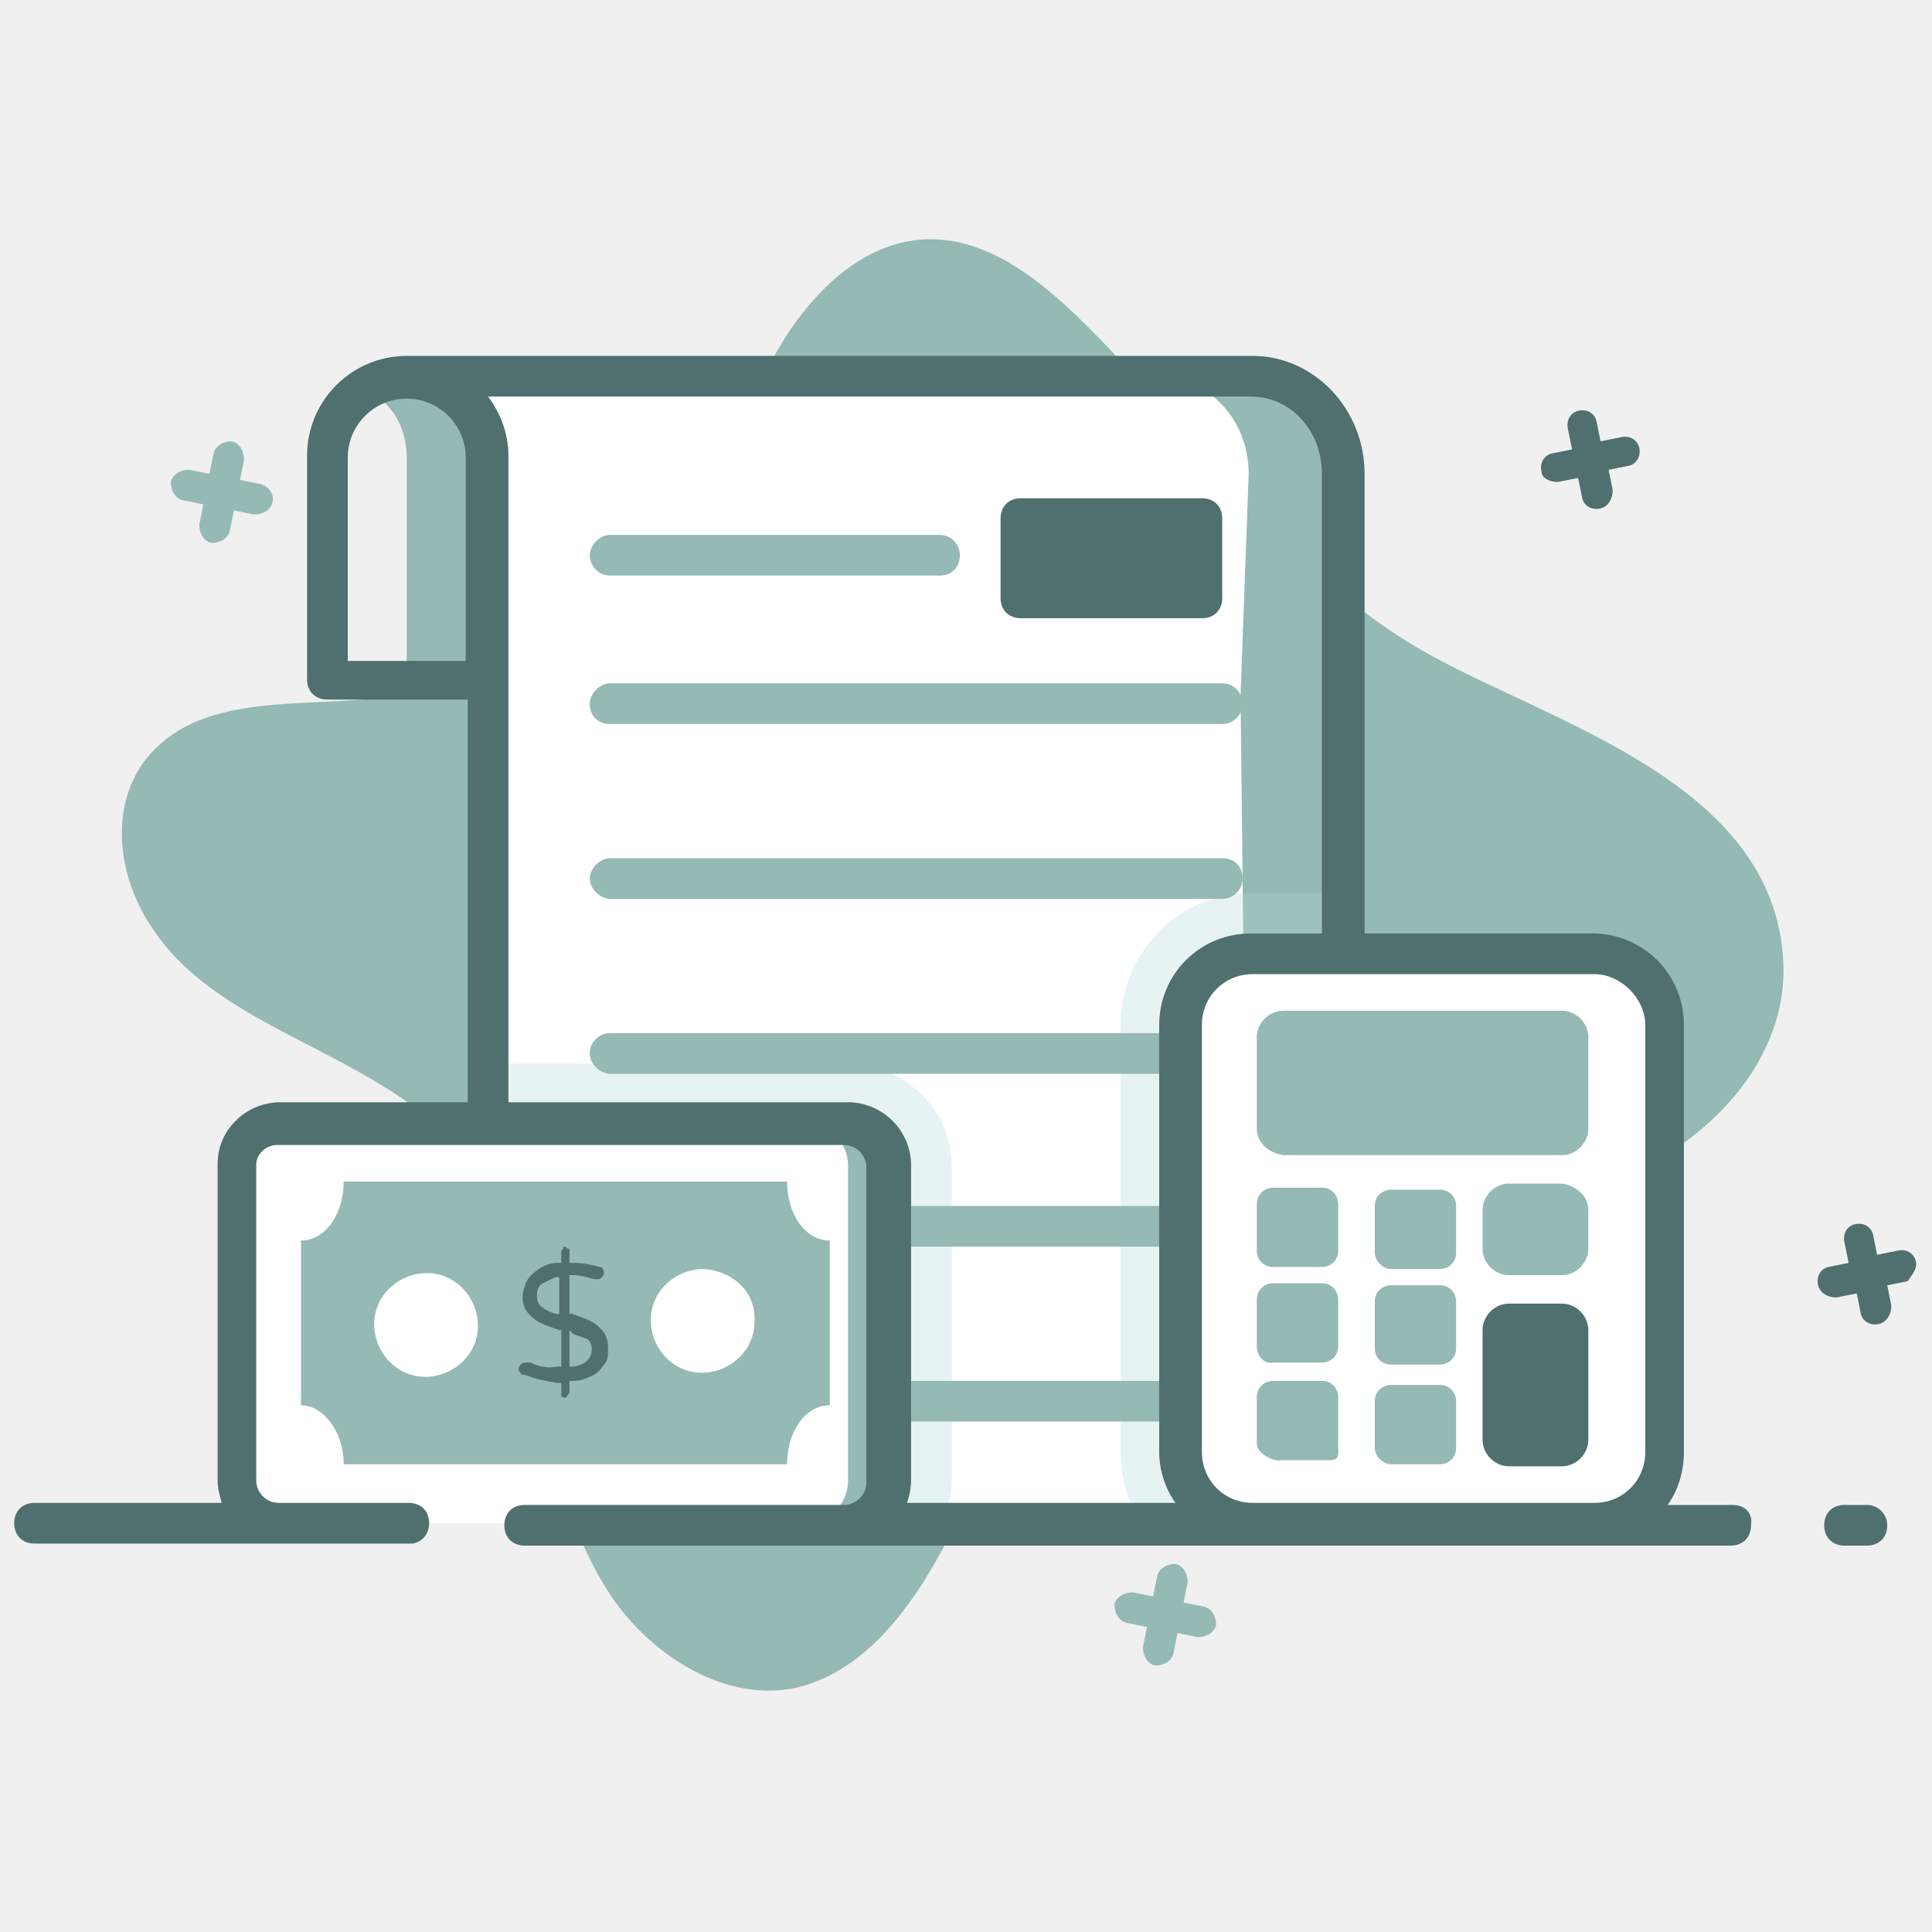
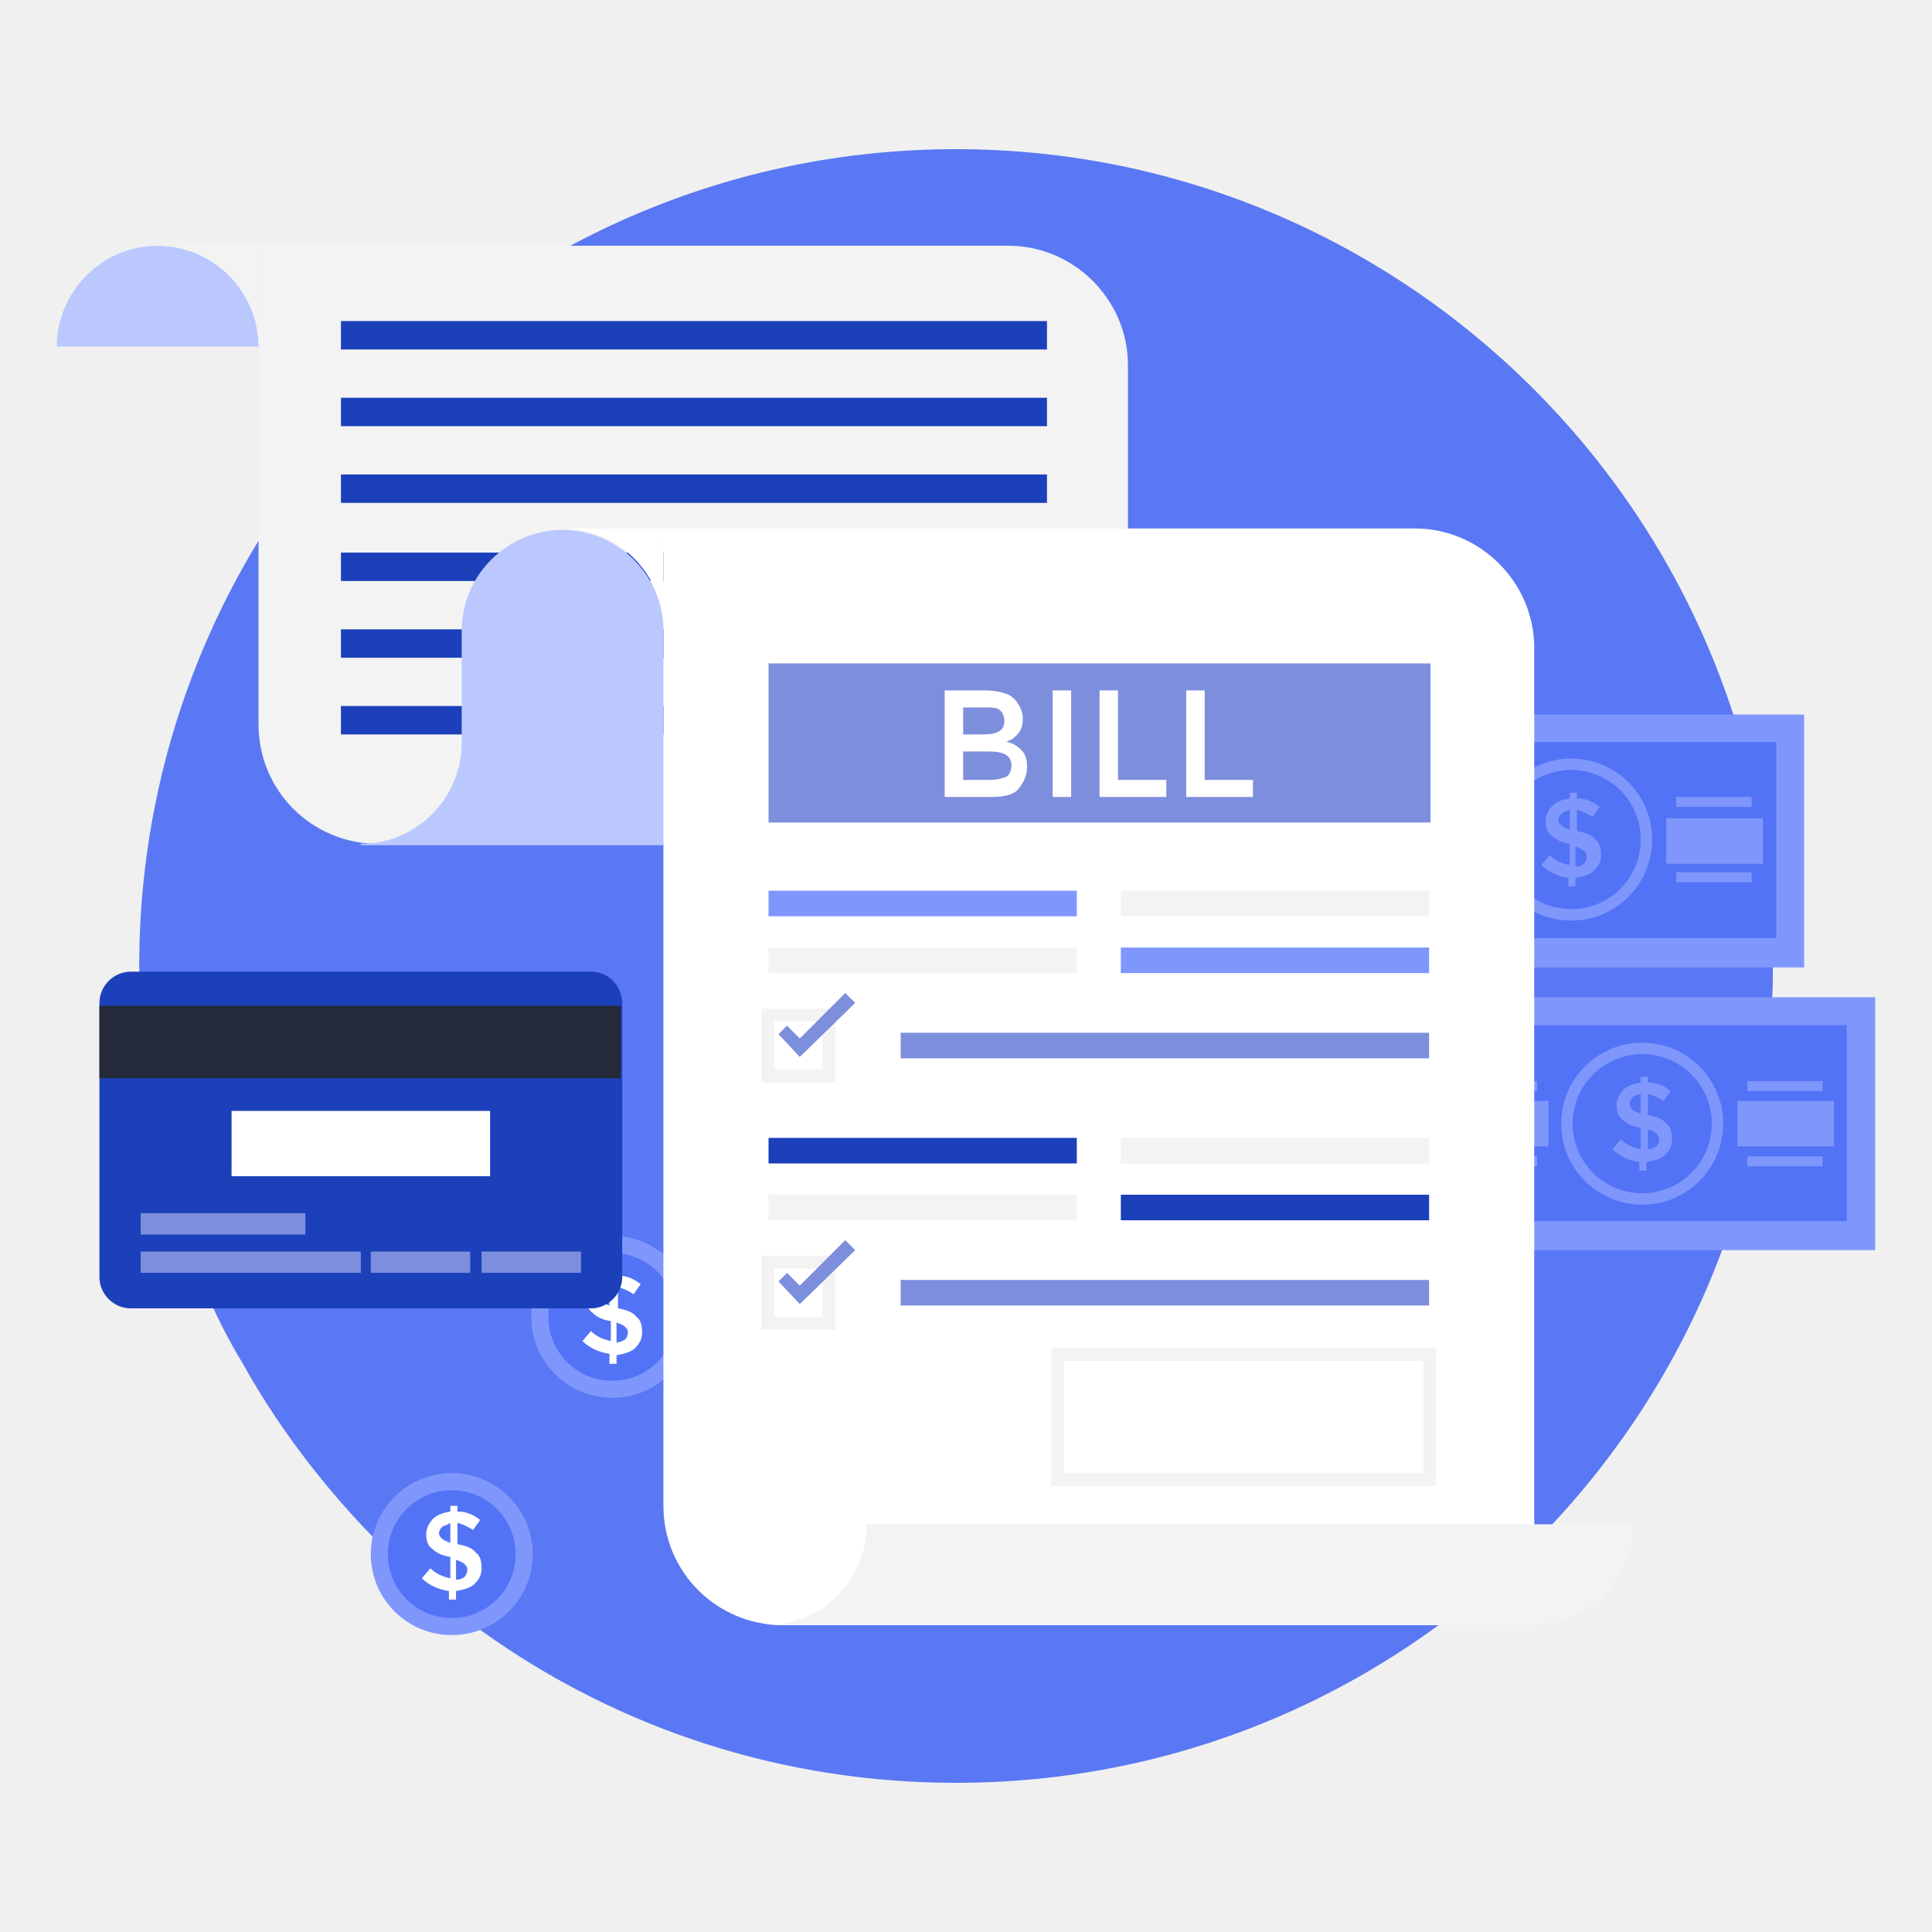
- <svg xmlns="http://www.w3.org/2000/svg" id="Expenses" enable-background="new 0 0 95 95" viewBox="0 0 95 95">
-   <path fill="#95b9b4" d="M87.7 47.7c0 4.9-4.2 8.9-8.7 10.5-4.5 1.6-9.5 1.5-14.3 2-4.8.4-10.4 4.9-13.8 8.4-2.2 2.3-3.3 5.4-4.9 8.2-1.6 2.8-3.8 5.5-6.9 6.2-3.4.7-6.9-1.5-8.9-4.3-2-2.9-2.9-6.4-3.9-9.8-1-3.4-1.5-10.1-3.9-12.7-2.1-2.2-4.9-3.6-7.6-5-2.7-1.4-5.5-2.9-7.2-5.4-1.8-2.5-2.3-6.1-.4-8.5 2.4-3 6.8-2.6 10.6-2.9 7.1-.6 13.7-4.9 17.3-11 1.3-2.3 2.2-4.8 3.7-7.1 1.5-2.2 3.6-4.2 6.3-4.5 3.7-.4 6.8 2.6 9.4 5.3 4.9 5.2 9.6 11.8 16 15.2C76.7 35.7 87.6 38.7 87.7 47.7zM13.4 24.7c-.1.4-.5.6-.9.6l-1-.2-.2 1c-.1.4-.5.6-.9.6-.4-.1-.6-.5-.6-.9l.2-1-1-.2c-.4-.1-.6-.5-.6-.9.1-.4.5-.6.9-.6l1 .2.2-1c.1-.4.5-.6.9-.6.4.1.6.5.6.9l-.2 1 1 .2C13.2 23.9 13.5 24.3 13.4 24.7zM59.8 79.9c-.1.4-.5.6-.9.6l-1-.2-.2 1c-.1.4-.5.6-.9.6-.4-.1-.6-.5-.6-.9l.2-1-1-.2c-.4-.1-.6-.5-.6-.9.1-.4.5-.6.9-.6l1 .2.2-1c.1-.4.5-.6.9-.6.4.1.6.5.6.9l-.2 1 1 .2C59.6 79.1 59.8 79.5 59.8 79.9z" class="colore8f0fd svgShape" />
-   <path fill="#ffffff" d="M66.2,69.9l-0.2,5H24l0-22.6v-6.5l0-18l-4-9.4h41.5c2.5,0,4.5,2.1,4.5,4.8l-0.3,10.9l0.1,9.7L66.2,69.9z" class="colorffffff svgShape" />
-   <path fill="#95b9b4" d="M66.2,69.9l-0.2,5h-4.8l0.2-5L61,34.2l0.4-10.9c0-2.7-2-4.8-4.6-4.8h4.8c2.5,0,4.6,2.1,4.6,4.8l-0.4,10.9      L66.2,69.9z" class="colore8f0fd svgShape" />
-   <path fill="#add6d2" d="M66.2,69.9l-0.2,5h-9.9c-0.6-1-1-2.2-1-3.5v-21c0-3.6,2.9-6.5,6.5-6.5h4.3L66.2,69.9z" opacity=".3" class="colorcedbf0 svgShape" />
-   <path fill="#95b9b4" d="M61.1,43.2c0,0.5-0.4,1-1,1H30c-0.5,0-1-0.5-1-1s0.5-1,1-1h30.1C60.7,42.2,61.1,42.6,61.1,43.2z" class="colore8f0fd svgShape" />
-   <path fill="#add6d2" d="M46.8,72.8c0,0.7-0.2,1.5-0.5,2.1H24l0-22.6l17.7,0c1.3,0,2.6,0.5,3.6,1.5c1,1,1.5,2.2,1.5,3.6L46.8,72.8        z" opacity=".3" class="colorcedbf0 svgShape" />
-   <path fill="#95b9b4" d="M61.1 60.3c0 .6-.4 1-1 1H30c-.5 0-1-.4-1-1 0-.5.5-1 1-1h30.1C60.7 59.3 61.1 59.8 61.1 60.3zM61.1 51.8c0 .5-.4 1-1 1H30c-.5 0-1-.5-1-1 0-.6.5-1 1-1h30.1C60.7 50.8 61.1 51.2 61.1 51.8zM61.1 68.9c0 .5-.4 1-1 1H30c-.5 0-1-.5-1-1 0-.6.5-1 1-1h30.1C60.7 67.9 61.1 68.3 61.1 68.9zM29 34.6c0-.5.5-1 1-1h30.1c.6 0 1 .5 1 1s-.4 1-1 1H30C29.4 35.6 29 35.2 29 34.6zM29 27.3c0-.5.5-1 1-1h16.2c.6 0 1 .5 1 1 0 .6-.4 1-1 1H30C29.4 28.3 29 27.8 29 27.3z" class="colore8f0fd svgShape" />
-   <g fill="#000000" class="color000000 svgShape">
-     <path fill="#95b9b4" d="M24,22.5v11h-4v-11c0-1.1-0.4-2.1-1.2-2.8c-0.2-0.2-0.5-0.4-0.8-0.6c0.6-0.3,1.2-0.5,2-0.5      c1.1,0,2.1,0.5,2.8,1.2C23.6,20.4,24,21.4,24,22.5z" class="colore8f0fd svgShape" />
-   </g>
-   <g fill="#000000" class="color000000 svgShape">
-     <path fill="#ffffff" d="M81.9,50.4v21c0,1.9-1.6,3.5-3.5,3.5H61.6c-1.9,0-3.5-1.6-3.5-3.5v-21c0-1.9,1.6-3.5,3.5-3.5h16.8       C80.3,46.9,81.9,48.5,81.9,50.4z" class="colorffffff svgShape" />
-     <path fill="#ffffff" d="M81.9,50.4v21c0,1.9-1.6,3.5-3.5,3.5H61.6c-1.9,0-3.5-1.6-3.5-3.5v-21c0-1.9,1.6-3.5,3.5-3.5h16.8       C80.3,46.9,81.9,48.5,81.9,50.4z" class="colorffffff svgShape" />
-     <path fill="#95b9b4" d="M61.8 55.5V51c0-.7.6-1.3 1.3-1.3h13.7c.7 0 1.3.6 1.3 1.3v4.5c0 .7-.6 1.3-1.3 1.3H63.1C62.4 56.7 61.8 56.2 61.8 55.5zM78.1 59.5v1.9c0 .7-.6 1.3-1.3 1.3h-2.6c-.7 0-1.3-.6-1.3-1.3v-1.9c0-.7.6-1.3 1.3-1.3h2.6C77.5 58.3 78.1 58.8 78.1 59.5zM61.8 61.5v-2.3c0-.5.4-.8.8-.8h2.4c.5 0 .8.4.8.8v2.3c0 .5-.4.8-.8.8h-2.4C62.2 62.3 61.8 62 61.8 61.5zM61.8 66.2v-2.3c0-.5.4-.8.8-.8h2.4c.5 0 .8.4.8.8v2.3c0 .5-.4.8-.8.8h-2.4C62.2 67.1 61.8 66.7 61.8 66.2zM61.8 71v-2.3c0-.5.4-.8.8-.8h2.4c.5 0 .8.4.8.8V71c0 .5.1.8-.4.8h-2.4C62.7 71.9 61.8 71.5 61.8 71z" class="colore8f0fd svgShape" />
-     <g fill="#000000" class="color000000 svgShape">
-       <path fill="#95b9b4" d="M67.6 61.6v-2.3c0-.5.4-.8.8-.8h2.4c.5 0 .8.4.8.8v2.3c0 .5-.4.8-.8.8h-2.4C68 62.4 67.6 62 67.6 61.6zM67.6 66.3V64c0-.5.4-.8.8-.8h2.4c.5 0 .8.4.8.8v2.3c0 .5-.4.8-.8.8h-2.4C68 67.1 67.6 66.8 67.6 66.3zM67.6 71.2v-2.3c0-.5.4-.8.8-.8h2.4c.5 0 .8.4.8.8v2.3c0 .5-.4.8-.8.8h-2.4C68 72 67.6 71.6 67.6 71.2z" class="colore8f0fd svgShape" />
-     </g>
-   </g>
-   <g fill="#000000" class="color000000 svgShape">
-     <path fill="#ffffff" d="M13.8,74.9c-1.1,0-2.1-0.9-2.1-2.1l0-15.5c0-1.1,0.9-2.1,2.1-2.1l27.9,0c1.1,0,2.1,0.9,2.1,2.1l0,15.5       c0,1.1-0.9,2.1-2.1,2.1L13.8,74.9z" class="colorffffff svgShape" />
-     <path fill="#95b9b4" d="M43.8,72.8c0,1.1-0.9,2.1-2.1,2.1h-2.1c1.1,0,2.1-0.9,2.1-2.1l0-15.5c0-1.1-0.9-2-2-2.1h2       c1.1,0,2.1,0.9,2.1,2.1L43.8,72.8z" class="colore8f0fd svgShape" />
-     <path fill="#95b9b4" d="M14.8,69.1l0-8.1c1.2,0,2.1-1.3,2.1-2.9l21.8,0c0,1.6,0.9,2.9,2.1,2.9l0,8.1c-1.2,0-2.1,1.3-2.1,2.9       l-21.8,0C16.9,70.4,15.9,69.1,14.8,69.1z" class="colore8f0fd svgShape" />
-     <path fill="#ffffff" d="M23.5 65.2c0 1.4-1.2 2.5-2.6 2.5s-2.5-1.2-2.5-2.6c0-1.4 1.2-2.5 2.6-2.5S23.5 63.8 23.5 65.2zM37.1 65c0 1.4-1.2 2.5-2.6 2.5-1.4 0-2.5-1.2-2.5-2.6 0-1.4 1.2-2.5 2.6-2.5C36.1 62.5 37.2 63.6 37.1 65z" class="colorffffff svgShape" />
-     <g fill="#000000" class="color000000 svgShape">
-       <path fill="#4f706e" d="M76.6 23.7l1-.2.2 1c.1.4.5.6.9.5.4-.1.6-.5.6-.9l-.2-1 1-.2c.4-.1.6-.5.5-.9-.1-.4-.5-.6-.9-.5l-1 .2-.2-1c-.1-.4-.5-.6-.9-.5-.4.1-.6.5-.5.9l.2 1-1 .2c-.4.1-.6.5-.5.9C75.8 23.5 76.2 23.7 76.6 23.7zM94.2 62c-.1-.4-.5-.6-.9-.5l-1 .2-.2-1c-.1-.4-.5-.6-.9-.5-.4.1-.6.5-.5.9l.2 1-1 .2c-.4.1-.6.5-.5.9.1.4.5.6.9.6l1-.2.2 1c.1.4.5.6.9.5.4-.1.6-.5.6-.9l-.2-1 1-.2C94 62.7 94.3 62.4 94.2 62zM85.2 74L82 74c.5-.7.8-1.6.8-2.6v-21c0-2.5-2-4.5-4.5-4.5H67.1V23.3c0-3.2-2.5-5.8-5.5-5.8H20.1c0 0 0 0-.1 0-2.7 0-4.9 2.2-4.9 4.9v11c0 .6.4 1 1 1H23l0 19.8-9.2 0c-.8 0-1.6.3-2.2.9-.6.6-.9 1.3-.9 2.2l0 15.5c0 .4.1.7.2 1.1l-9.2 0h0c-.6 0-1 .4-1 1 0 .6.4 1 1 1l18.2 0h0c.1 0 .1 0 .2 0h0c0 0 .1 0 .1 0 0 0 0 0 .1 0 .5-.1.8-.5.8-1 0-.6-.4-1-1-1h0c-3.8 0-2.6 0-6.4 0-.6 0-1.1-.5-1.1-1.1l0-15.5c0-.3.1-.5.3-.7.2-.2.5-.3.7-.3l27.9 0h0c.6 0 1.1.5 1.1 1.1l0 15.5c0 .6-.5 1.1-1.1 1.1l-15.7 0c-.6 0-1 .4-1 1s.4 1 1 1h0l.9 0c0 0 .1 0 .1 0h.6c.1 0 .1 0 .2 0l57.5 0h0c.6 0 1-.4 1-1C86.2 74.4 85.8 74 85.2 74zM80.9 50.4v21c0 1.4-1.1 2.5-2.5 2.5-6.3 0-10.9 0-16.8 0-1.4 0-2.5-1.1-2.5-2.5v-21c0-1.4 1.1-2.5 2.5-2.5h16.8C79.7 47.9 80.9 49.1 80.9 50.4zM17.1 32.5v-10c0-1.6 1.3-2.9 2.9-2.9s2.9 1.3 2.9 2.9c0 13.7 0 9 0 10H17.1zM41.7 54.2C41.7 54.2 41.7 54.2 41.7 54.2l-16.7 0c0-5.7 0-26.2 0-31.8 0-1.1-.4-2.1-1-2.9h37.5c2 0 3.5 1.7 3.5 3.8v22.6h-3.5c-2.5 0-4.5 2-4.5 4.5v21c0 .9.3 1.8.8 2.5H44.6c.1-.3.2-.7.2-1.1l0-15.5C44.8 55.6 43.4 54.2 41.7 54.2zM91.8 74l-1.1 0h0c-.6 0-1 .4-1 1 0 .6.4 1 1 1l1.1 0h0c.6 0 1-.4 1-1C92.8 74.4 92.3 74 91.8 74z" class="color1369f0 svgShape" />
-       <path fill="#4f706e" d="M50.2 30.4h8.9c.6 0 1-.4 1-1v-3.9c0-.6-.4-1-1-1h-8.9c-.6 0-1 .4-1 1v3.9C49.2 30 49.6 30.4 50.2 30.4zM74.2 72.1h2.6c.7 0 1.3-.6 1.3-1.3v-5.4c0-.7-.6-1.3-1.3-1.3h-2.6c-.7 0-1.3.6-1.3 1.3v5.4C72.9 71.5 73.5 72.1 74.2 72.1zM26.1 67c0 0-.1 0-.2 0-.1 0-.2 0-.3.1-.1.1-.1.2-.1.2 0 .1 0 .1.1.2 0 .1.1.1.2.1.5.2 1 .3 1.6.4l.2 0 0 .6c0 .1 0 .1.1.1 0 0 .1.1.1 0 .1 0 .1 0 .1-.1 0 0 .1-.1.1-.1l0-.6.2 0c.3 0 .6-.1.8-.2.3-.1.5-.3.7-.6.2-.2.2-.5.2-.8 0-.4-.1-.7-.3-.9-.2-.2-.4-.4-.7-.5-.2-.1-.5-.2-.8-.3l-.1 0 0-1.9.2 0c.3 0 .7.1 1 .2.1 0 .1 0 .2 0 .1 0 .1 0 .2-.1.1-.1.1-.2.1-.2 0-.2-.1-.3-.2-.3-.4-.1-.8-.2-1.3-.2l-.2 0 0-.6c0-.1 0-.1-.1-.1 0 0-.1-.1-.1-.1-.1 0-.1 0-.1.1 0 0-.1.1-.1.1l0 .6-.2 0c-.3 0-.6.1-.9.3-.3.2-.5.4-.6.6-.1.2-.2.5-.2.8 0 .3.1.6.3.8.2.2.4.4.7.5.2.1.5.2.8.3l.1 0 0 1.8-.2 0C26.9 67.3 26.5 67.2 26.1 67zM28.2 65.6c.3.1.5.2.6.2.2.1.3.3.3.5 0 .5-.3.8-.9.9l-.2 0 0-1.8L28.2 65.6zM27.3 64.6c-.3-.1-.5-.2-.6-.3-.2-.1-.3-.3-.3-.6 0-.3.1-.5.3-.6.2-.1.4-.2.6-.3l.2 0 0 1.8L27.3 64.6z" class="color1369f0 svgShape" />
-     </g>
-   </g>
+ <svg xmlns="http://www.w3.org/2000/svg" xmlns:xlink="http://www.w3.org/1999/xlink" xml:space="preserve" id="Expenses" x="0" y="0" version="1.1" viewBox="0 0 136 136">
+   <pattern id="New_Pattern_Swatch_1" width="21.5" height="21.5" x="-292" y="-1606" overflow="visible" patternUnits="userSpaceOnUse" viewBox="0 -21.5 21.5 21.5">
+     <path fill="none" d="M0-21.5h21.5V0H0z" />
+     <path d="M0-21.5h21.5V0H0z" fill="#ffffff" class="colorffffff svgShape" />
+   </pattern>
+   <path fill="#5a78f3" d="M124.8 68c0 31.7-25.7 57.5-57.5 57.5-11.9 0-23.5-3.6-33.4-10.7-1.7-1.2-3.3-2.5-4.8-3.9-5-4.4-9.3-10-12-14.9-4.1-6.7-7.3-17.3-7.3-28 0-31.7 25.7-57.5 57.5-57.5 31.6 0 57.5 25.7 57.5 57.5z" class="colorf37c5a svgShape" />
+   <path d="M99.2 70.2H132V88H99.2z" fill="#7f97fd" class="colorfdda7f svgShape" />
+   <path d="M108.7 64.7h13.8v28.8h-13.8z" transform="rotate(90 115.621 79.083)" fill="#5373f6" class="colorf6bb53 svgShape" />
+   <circle cx="115.6" cy="79.1" r="5.7" fill="#7f97fd" class="colorfdda7f svgShape" />
+   <circle cx="115.6" cy="79.1" r="4.9" fill="#5373f6" class="colorf6bb53 svgShape" />
+   <path d="M115.4 82.4v-.6c-.7-.1-1.4-.4-1.9-.9l.6-.7c.4.4.9.6 1.4.7v-1.5c-.6-.1-1-.3-1.3-.6-.3-.2-.4-.6-.4-1s.2-.8.5-1.1c.3-.3.7-.4 1.2-.5v-.4h.5v.4c.6 0 1.1.2 1.6.6l-.5.7c-.3-.2-.7-.4-1.1-.5v1.5c.6.1 1.1.3 1.3.6.3.2.4.6.4 1.1 0 .5-.2.8-.5 1.1-.3.3-.8.4-1.3.5v.6h-.5zm-.5-5.1c-.1.1-.2.3-.2.4s.1.3.2.4c.1.1.3.2.6.3V77c-.3.1-.5.1-.6.3zm1.7 3.4c.1-.1.2-.3.2-.5s-.1-.3-.2-.4c-.1-.1-.3-.2-.6-.3v1.4c.2 0 .4-.1.6-.2zM122.3 77.5h6.8v3.2h-6.8zM123 76.1h5.3v.7H123zM123 81.4h5.3v.7H123zM102.2 77.5h6.8v3.2h-6.8zM102.9 76.1h5.3v.7h-5.3zM102.9 81.4h5.3v.7h-5.3z" fill="#7f97fd" class="colorfdda7f svgShape" />
+   <circle cx="31.8" cy="109.4" r="5.7" fill="#7f97fd" class="colorfdda7f svgShape" />
+   <circle cx="31.8" cy="109.4" r="4.5" fill="#5373f6" class="colorf6bb53 svgShape" />
+   <pattern xlink:href="#New_Pattern_Swatch_1" id="SVGID_1_" patternTransform="translate(10.935 3.909)" />
+   <path fill="url(#SVGID_1_)" d="M31.6 112.6v-.6c-.7-.1-1.4-.4-1.9-.9l.6-.7c.4.4.9.6 1.4.7v-1.5c-.6-.1-1-.3-1.3-.6-.3-.2-.4-.6-.4-1s.2-.8.5-1.1c.3-.3.7-.4 1.2-.5v-.4h.5v.4c.6 0 1.1.2 1.6.6l-.5.7c-.3-.2-.7-.4-1.1-.5v1.5c.6.1 1.1.3 1.3.6.3.2.4.6.4 1.1 0 .5-.2.8-.5 1.1-.3.3-.8.4-1.3.5v.6h-.5zm-.5-5.1c-.1.1-.2.3-.2.4 0 .2.1.3.2.4.1.1.3.2.6.3v-1.4c-.3.2-.5.2-.6.3zm1.6 3.5c.1-.1.2-.3.2-.5s-.1-.3-.2-.4c-.1-.1-.3-.2-.6-.3v1.4c.3 0 .5-.1.6-.2z" />
+   <circle cx="43.1" cy="92.7" r="5.7" fill="#7f97fd" class="colorfdda7f svgShape" />
+   <circle cx="43.1" cy="92.7" r="4.5" fill="#5373f6" class="colorf6bb53 svgShape" />
+   <pattern xlink:href="#New_Pattern_Swatch_1" id="SVGID_2_" patternTransform="translate(10.935 3.909)" />
+   <path fill="url(#SVGID_2_)" d="M42.9 95.9v-.6c-.7-.1-1.4-.4-1.9-.9l.6-.7c.4.4.9.6 1.4.7V93c-.6-.1-1-.3-1.3-.6-.3-.2-.4-.6-.4-1s.2-.8.5-1.1c.3-.3.7-.4 1.2-.5v-.4h.5v.4c.6 0 1.1.2 1.6.6l-.5.7c-.3-.2-.7-.4-1.1-.5v1.5c.6.1 1.1.3 1.3.6.3.2.4.6.4 1.1 0 .5-.2.8-.5 1.1-.3.3-.8.4-1.3.5v.6h-.5zm-.6-5.1c-.1.1-.2.3-.2.4 0 .2.1.3.2.4.1.1.3.2.6.3v-1.4c-.3.1-.4.2-.6.3zm1.7 3.5c.1-.1.2-.3.2-.5s-.1-.3-.2-.4c-.1-.1-.3-.2-.6-.3v1.4c.2 0 .4-.1.6-.2z" />
+   <path d="M94.2 50.3H127v17.8H94.2z" fill="#7f97fd" class="colorfdda7f svgShape" />
+   <path d="M103.7 44.7h13.8v28.8h-13.8z" transform="rotate(90 110.604 59.14)" fill="#5373f6" class="colorf6bb53 svgShape" />
+   <circle cx="110.6" cy="59.1" r="5.7" fill="#7f97fd" class="colorfdda7f svgShape" />
+   <circle cx="110.6" cy="59.1" r="4.9" fill="#5373f6" class="colorf6bb53 svgShape" />
+   <path d="M110.4 62.4v-.6c-.7-.1-1.4-.4-1.9-.9l.6-.7c.4.4.9.6 1.4.7v-1.5c-.6-.1-1-.3-1.3-.6-.3-.2-.4-.6-.4-1s.2-.8.5-1.1c.3-.3.7-.4 1.2-.5v-.4h.5v.4c.6 0 1.1.2 1.6.6l-.5.7c-.3-.2-.7-.4-1.1-.5v1.5c.6.1 1.1.3 1.3.6.3.2.4.6.4 1.1 0 .5-.2.8-.5 1.1-.3.3-.8.4-1.3.5v.6h-.5zm-.5-5.1c-.1.1-.2.3-.2.4 0 .2.1.3.2.4.1.1.3.2.6.3V57c-.3.1-.5.2-.6.3zm1.6 3.5c.1-.1.2-.3.2-.5s-.1-.3-.2-.4c-.1-.1-.3-.2-.6-.3V61c.3 0 .5-.1.6-.2zM117.3 57.6h6.8v3.2h-6.8zM118 56.1h5.3v.7H118zM118 61.4h5.3v.7H118zM97.2 57.6h6.8v3.2h-6.8zM97.9 56.1h5.3v.7h-5.3zM97.9 61.4h5.3v.7h-5.3z" fill="#7f97fd" class="colorfdda7f svgShape" />
+   <path d="M26.6 59.4h52.8V25.7c0-4.6-3.8-8.4-8.4-8.4H18.2V51c0 4.7 3.8 8.4 8.4 8.4z" fill="#f3f3f3" class="colorf3f3f3 svgShape" />
+   <path d="M11.1 17.3c3.9 0 7.1 3.2 7.1 7.1H4c0-3.9 3.2-7.1 7.1-7.1z" fill="#bbc8fe" class="colordad9d8 svgShape" />
+   <path d="M11.1 17.3c3.9 0 7.1 3.2 7.1 7.1v-7.1h-7.1z" fill="#f3f3f3" class="colorf3f3f3 svgShape" />
+   <path d="M24 22.6h49.7v2H24zM24 28h49.7v2H24zM24 33.4h49.7v2H24zM24 38.9h49.7v2H24zM24 44.3h49.7v2H24zM24 49.7h49.7v2H24z" fill="#1c40ba" class="color474f59 svgShape" />
+   <pattern xlink:href="#New_Pattern_Swatch_1" id="SVGID_3_" patternTransform="translate(10.935 3.909)" />
+   <path fill="url(#SVGID_3_)" d="M55.1 114.4H108V45.6c0-4.6-3.8-8.4-8.4-8.4H46.7V106c0 4.7 3.8 8.4 8.4 8.4z" />
+   <path d="M53.9 114.4h54c3.9 0 7.1-3.2 7.1-7.1H61c0 4-3.2 7.1-7.1 7.1z" fill="#f3f3f3" class="colorf3f3f3 svgShape" />
+   <path d="M39.6 37.2c3.9 0 7.1 3.2 7.1 7.1v-7.1h-7.1z" fill="#ffffff" class="colorffffff svgShape" />
+   <path d="M25.4 59.4c3.9 0 7.1-3.2 7.1-7.1v-7.9c0-3.9 3.2-7.1 7.1-7.1 3.9 0 7.1 3.2 7.1 7.1v15.1H25.4z" fill="#bbc8fe" class="colordad9d8 svgShape" />
+   <path d="M54.1 46.7h46.6v11.2H54.1z" fill="#7d8fdc" class="color7dcedc svgShape" />
+   <pattern xlink:href="#New_Pattern_Swatch_1" id="SVGID_4_" patternTransform="translate(10.935 3.909)" />
+   <path fill="url(#SVGID_4_)" d="M69.8 56.1h-3.3v-7.5h2.9c.5 0 1 .1 1.3.2.4.1.6.3.8.5.3.4.5.8.5 1.3 0 .6-.2 1-.6 1.3-.1.1-.2.2-.3.2-.1 0-.1.1-.3.1.5.1.8.3 1.1.6.3.3.4.7.4 1.2s-.2 1-.5 1.4c-.3.5-1 .7-2 .7zm-2.1-4.4h1.6c.9 0 1.4-.3 1.4-.9 0-.4-.1-.6-.3-.8s-.6-.2-1-.2h-1.6v1.9zm0 3.2h2c.5 0 .8-.1 1.1-.2.2-.1.4-.4.4-.8 0-.7-.5-1-1.6-1h-1.8v2z" />
+   <pattern xlink:href="#New_Pattern_Swatch_1" id="SVGID_5_" patternTransform="translate(10.935 3.909)" />
+   <path fill="url(#SVGID_5_)" d="M74.1 48.6h1.3v7.5h-1.3v-7.5z" />
+   <pattern xlink:href="#New_Pattern_Swatch_1" id="SVGID_6_" patternTransform="translate(10.935 3.909)" />
+   <path fill="url(#SVGID_6_)" d="M77.4 56.1v-7.5h1.3v6.3h3.4v1.2h-4.7z" />
+   <pattern xlink:href="#New_Pattern_Swatch_1" id="SVGID_7_" patternTransform="translate(10.935 3.909)" />
+   <path fill="url(#SVGID_7_)" d="M83.5 56.1v-7.5h1.3v6.3h3.4v1.2h-4.7z" />
+   <path d="M54.1 62.7h21.7v1.8H54.1z" fill="#7f97fd" class="colorfdda7f svgShape" />
+   <path d="M78.9 62.7h21.7v1.8H78.9zM54.1 66.7h21.7v1.8H54.1z" fill="#f3f3f3" class="colorf3f3f3 svgShape" />
+   <path d="M78.9 66.7h21.7v1.8H78.9z" fill="#7f97fd" class="colorfdda7f svgShape" />
+   <path d="M63.4 72.7h37.2v1.8H63.4z" fill="#7d8fdc" class="color7dcedc svgShape" />
+   <path d="M58.8 76.2h-5.2V71h5.2v5.2zm-4.3-.9h3.4v-3.4h-3.4v3.4z" fill="#f3f3f3" class="colorf3f3f3 svgShape" />
+   <path d="m56.3 74.4-1.5-1.6.6-.6.9.9 3.2-3.2.7.7z" fill="#7d8fdc" class="color7dcedc svgShape" />
+   <path d="M54.1 80.1h21.7v1.8H54.1z" fill="#1c40ba" class="color474f59 svgShape" />
+   <path d="M78.9 80.1h21.7v1.8H78.9zM54.1 84.1h21.7v1.8H54.1z" fill="#f3f3f3" class="colorf3f3f3 svgShape" />
+   <path d="M78.9 84.1h21.7v1.8H78.9z" fill="#1c40ba" class="color474f59 svgShape" />
+   <path d="M63.4 90.1h37.2v1.8H63.4z" fill="#7d8fdc" class="color7dcedc svgShape" />
+   <path d="M58.8 93.6h-5.2v-5.2h5.2v5.2zm-4.3-.9h3.4v-3.4h-3.4v3.4z" fill="#f3f3f3" class="colorf3f3f3 svgShape" />
+   <path d="m56.3 91.8-1.5-1.6.6-.6.9.9 3.2-3.2.7.7z" fill="#7d8fdc" class="color7dcedc svgShape" />
+   <path d="M101.1 104.6H74v-9.7h27.1v9.7zm-26.2-.9h25.3v-7.9H74.9v7.9z" fill="#f3f3f3" class="colorf3f3f3 svgShape" />
+   <path d="M41.6 68.4H9.2c-1.2 0-2.2 1-2.2 2.2v19.3c0 1.2 1 2.2 2.2 2.2h32.4c1.2 0 2.2-1 2.2-2.2V70.5c-.1-1.2-1-2.1-2.2-2.1z" fill="#1c40ba" class="color474f59 svgShape" />
+   <path fill="#252a3b" d="M7 70.8h36.7v5.1H7z" class="color25313b svgShape" />
+   <pattern xlink:href="#New_Pattern_Swatch_1" id="SVGID_8_" patternTransform="translate(10.935 3.909)" />
+   <path fill="url(#SVGID_8_)" d="M16.3 78.2h18.2v4.6H16.3z" />
+   <path d="M9.9 85.4h11.6v1.5H9.9zM9.9 88.1h15.5v1.5H9.9zM26.1 88.1h7v1.5h-7zM33.9 88.1h7v1.5h-7z" fill="#7d8fdc" class="color7dcedc svgShape" />
</svg>
